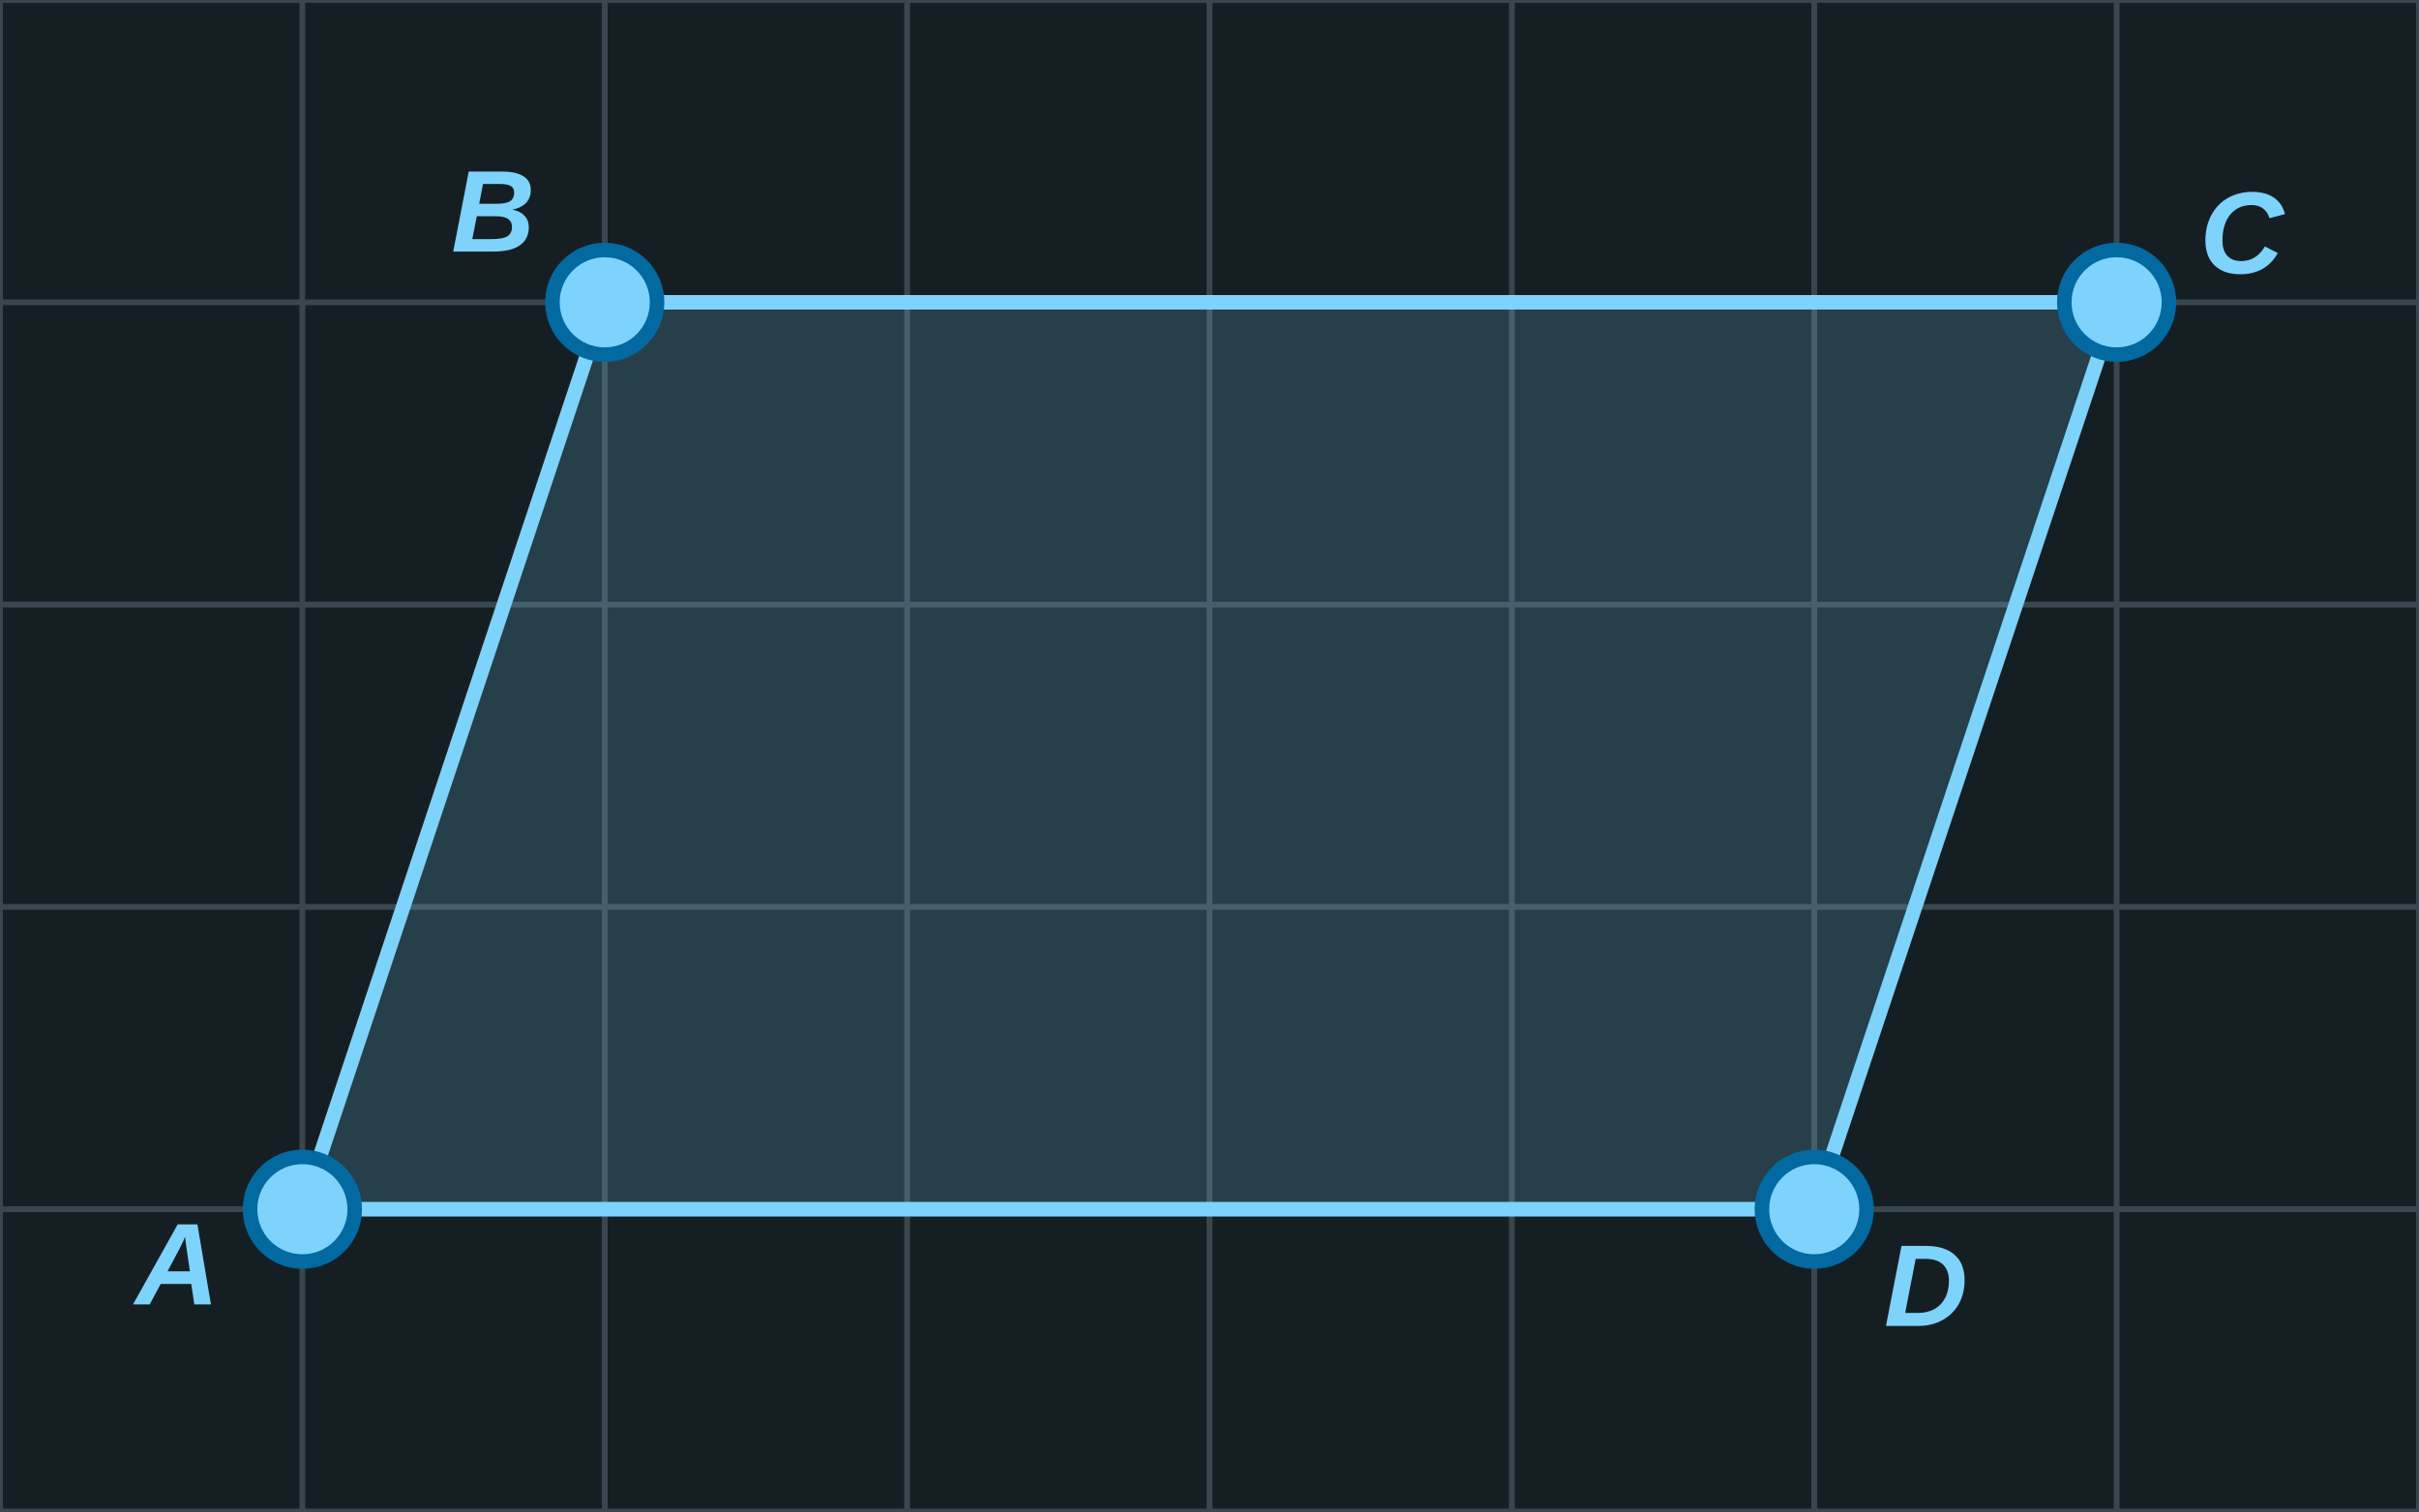
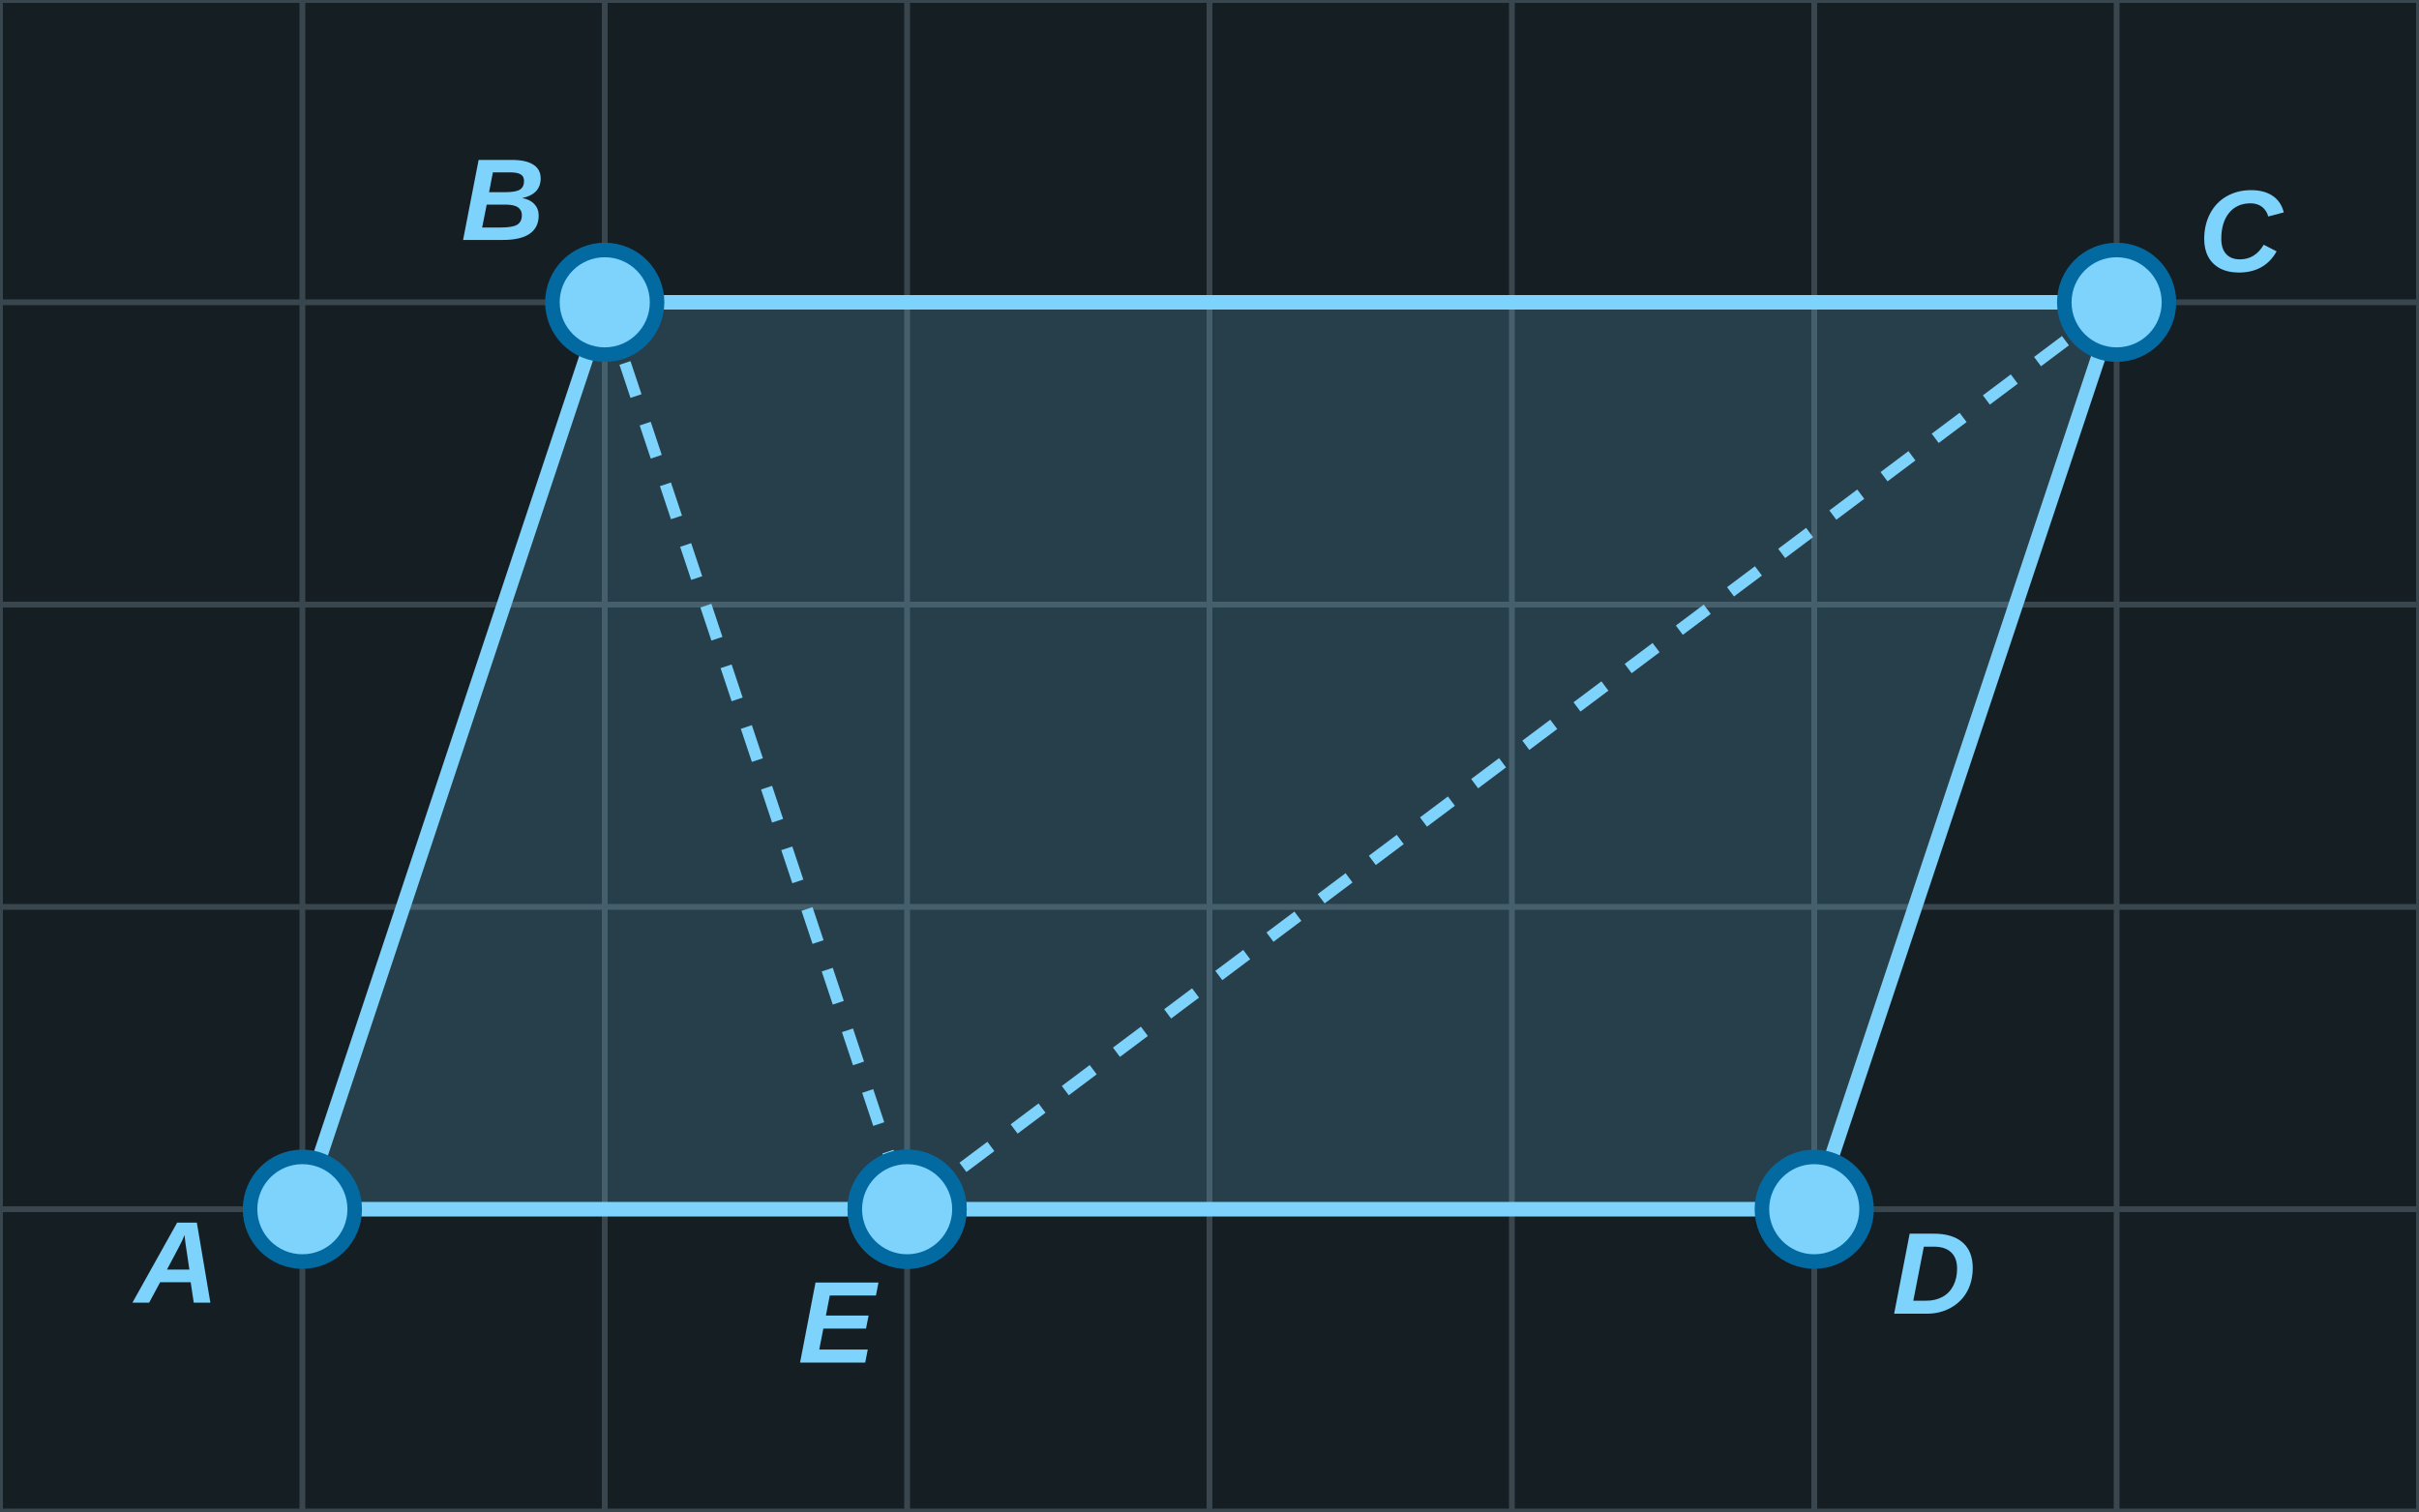
<svg xmlns="http://www.w3.org/2000/svg" width="416" height="260" viewBox="0 0 416 260">
  <rect x="0" y="0" width="416" height="260" fill="#151F23" />
  <line x1="0" y1="0" x2="0" y2="260" stroke="#3A464E" stroke-width="1" />
  <line x1="52" y1="0" x2="52" y2="260" stroke="#3A464E" stroke-width="1" />
  <line x1="104" y1="0" x2="104" y2="260" stroke="#3A464E" stroke-width="1" />
  <line x1="156" y1="0" x2="156" y2="260" stroke="#3A464E" stroke-width="1" />
  <line x1="208" y1="0" x2="208" y2="260" stroke="#3A464E" stroke-width="1" />
  <line x1="260" y1="0" x2="260" y2="260" stroke="#3A464E" stroke-width="1" />
  <line x1="312" y1="0" x2="312" y2="260" stroke="#3A464E" stroke-width="1" />
  <line x1="364" y1="0" x2="364" y2="260" stroke="#3A464E" stroke-width="1" />
  <line x1="416" y1="0" x2="416" y2="260" stroke="#3A464E" stroke-width="1" />
  <line x1="0" y1="0" x2="416" y2="0" stroke="#3A464E" stroke-width="1" />
  <line x1="0" y1="52" x2="416" y2="52" stroke="#3A464E" stroke-width="1" />
  <line x1="0" y1="104" x2="416" y2="104" stroke="#3A464E" stroke-width="1" />
  <line x1="0" y1="156" x2="416" y2="156" stroke="#3A464E" stroke-width="1" />
  <line x1="0" y1="208" x2="416" y2="208" stroke="#3A464E" stroke-width="1" />
  <line x1="0" y1="260" x2="416" y2="260" stroke="#3A464E" stroke-width="1" />
  <polygon points="52.0,208.0 104.0,52.0 364.0,52.0 312.0,208.0" fill="#7dd3fc" fill-opacity="0.18" stroke="#7dd3fc" stroke-width="2.5" stroke-linejoin="round" />
+   <polyline points="104.0,52.0 156.0,208.0" fill="none" stroke="#7dd3fc" stroke-width="2" stroke-linejoin="round" stroke-dasharray="6,5" />
+   <polyline points="364.0,52.0 156.0,208.0" fill="none" stroke="#7dd3fc" stroke-width="2" stroke-linejoin="round" stroke-dasharray="6,5" />
  <circle cx="52.0" cy="208.0" r="9" fill="#7dd3fc" stroke="#0369a1" stroke-width="2.5" />
-   <text x="30.5" y="218.7" font-family="Arial, sans-serif" font-style="italic" font-weight="bold" font-size="20" fill="#7dd3fc" text-anchor="middle" dominant-baseline="middle">A</text>
+   <text x="30.4" y="218.4" font-family="Arial, sans-serif" font-style="italic" font-weight="bold" font-size="20" fill="#7dd3fc" text-anchor="middle" dominant-baseline="middle">A</text>
  <circle cx="104.0" cy="52.0" r="9" fill="#7dd3fc" stroke="#0369a1" stroke-width="2.5" />
-   <text x="84.8" y="37.6" font-family="Arial, sans-serif" font-style="italic" font-weight="bold" font-size="20" fill="#7dd3fc" text-anchor="middle" dominant-baseline="middle">B</text>
+   <text x="86.5" y="35.6" font-family="Arial, sans-serif" font-style="italic" font-weight="bold" font-size="20" fill="#7dd3fc" text-anchor="middle" dominant-baseline="middle">B</text>
  <circle cx="364.0" cy="52.0" r="9" fill="#7dd3fc" stroke="#0369a1" stroke-width="2.5" />
-   <text x="385.5" y="41.3" font-family="Arial, sans-serif" font-style="italic" font-weight="bold" font-size="20" fill="#7dd3fc" text-anchor="middle" dominant-baseline="middle">C</text>
+   <text x="385.3" y="41.0" font-family="Arial, sans-serif" font-style="italic" font-weight="bold" font-size="20" fill="#7dd3fc" text-anchor="middle" dominant-baseline="middle">C</text>
  <circle cx="312.0" cy="208.0" r="9" fill="#7dd3fc" stroke="#0369a1" stroke-width="2.5" />
-   <text x="331.2" y="222.4" font-family="Arial, sans-serif" font-style="italic" font-weight="bold" font-size="20" fill="#7dd3fc" text-anchor="middle" dominant-baseline="middle">D</text>
+   <text x="332.6" y="220.3" font-family="Arial, sans-serif" font-style="italic" font-weight="bold" font-size="20" fill="#7dd3fc" text-anchor="middle" dominant-baseline="middle">D</text>
+   <circle cx="156.0" cy="208.0" r="9" fill="#7dd3fc" stroke="#0369a1" stroke-width="2.5" />
+   <circle cx="156.0" cy="208.0" r="9" fill="#7dd3fc" stroke="#0369a1" stroke-width="2.5" />
+   <text x="143.9" y="228.7" font-family="Arial, sans-serif" font-style="italic" font-weight="bold" font-size="20" fill="#7dd3fc" text-anchor="middle" dominant-baseline="middle">E</text>
</svg>
